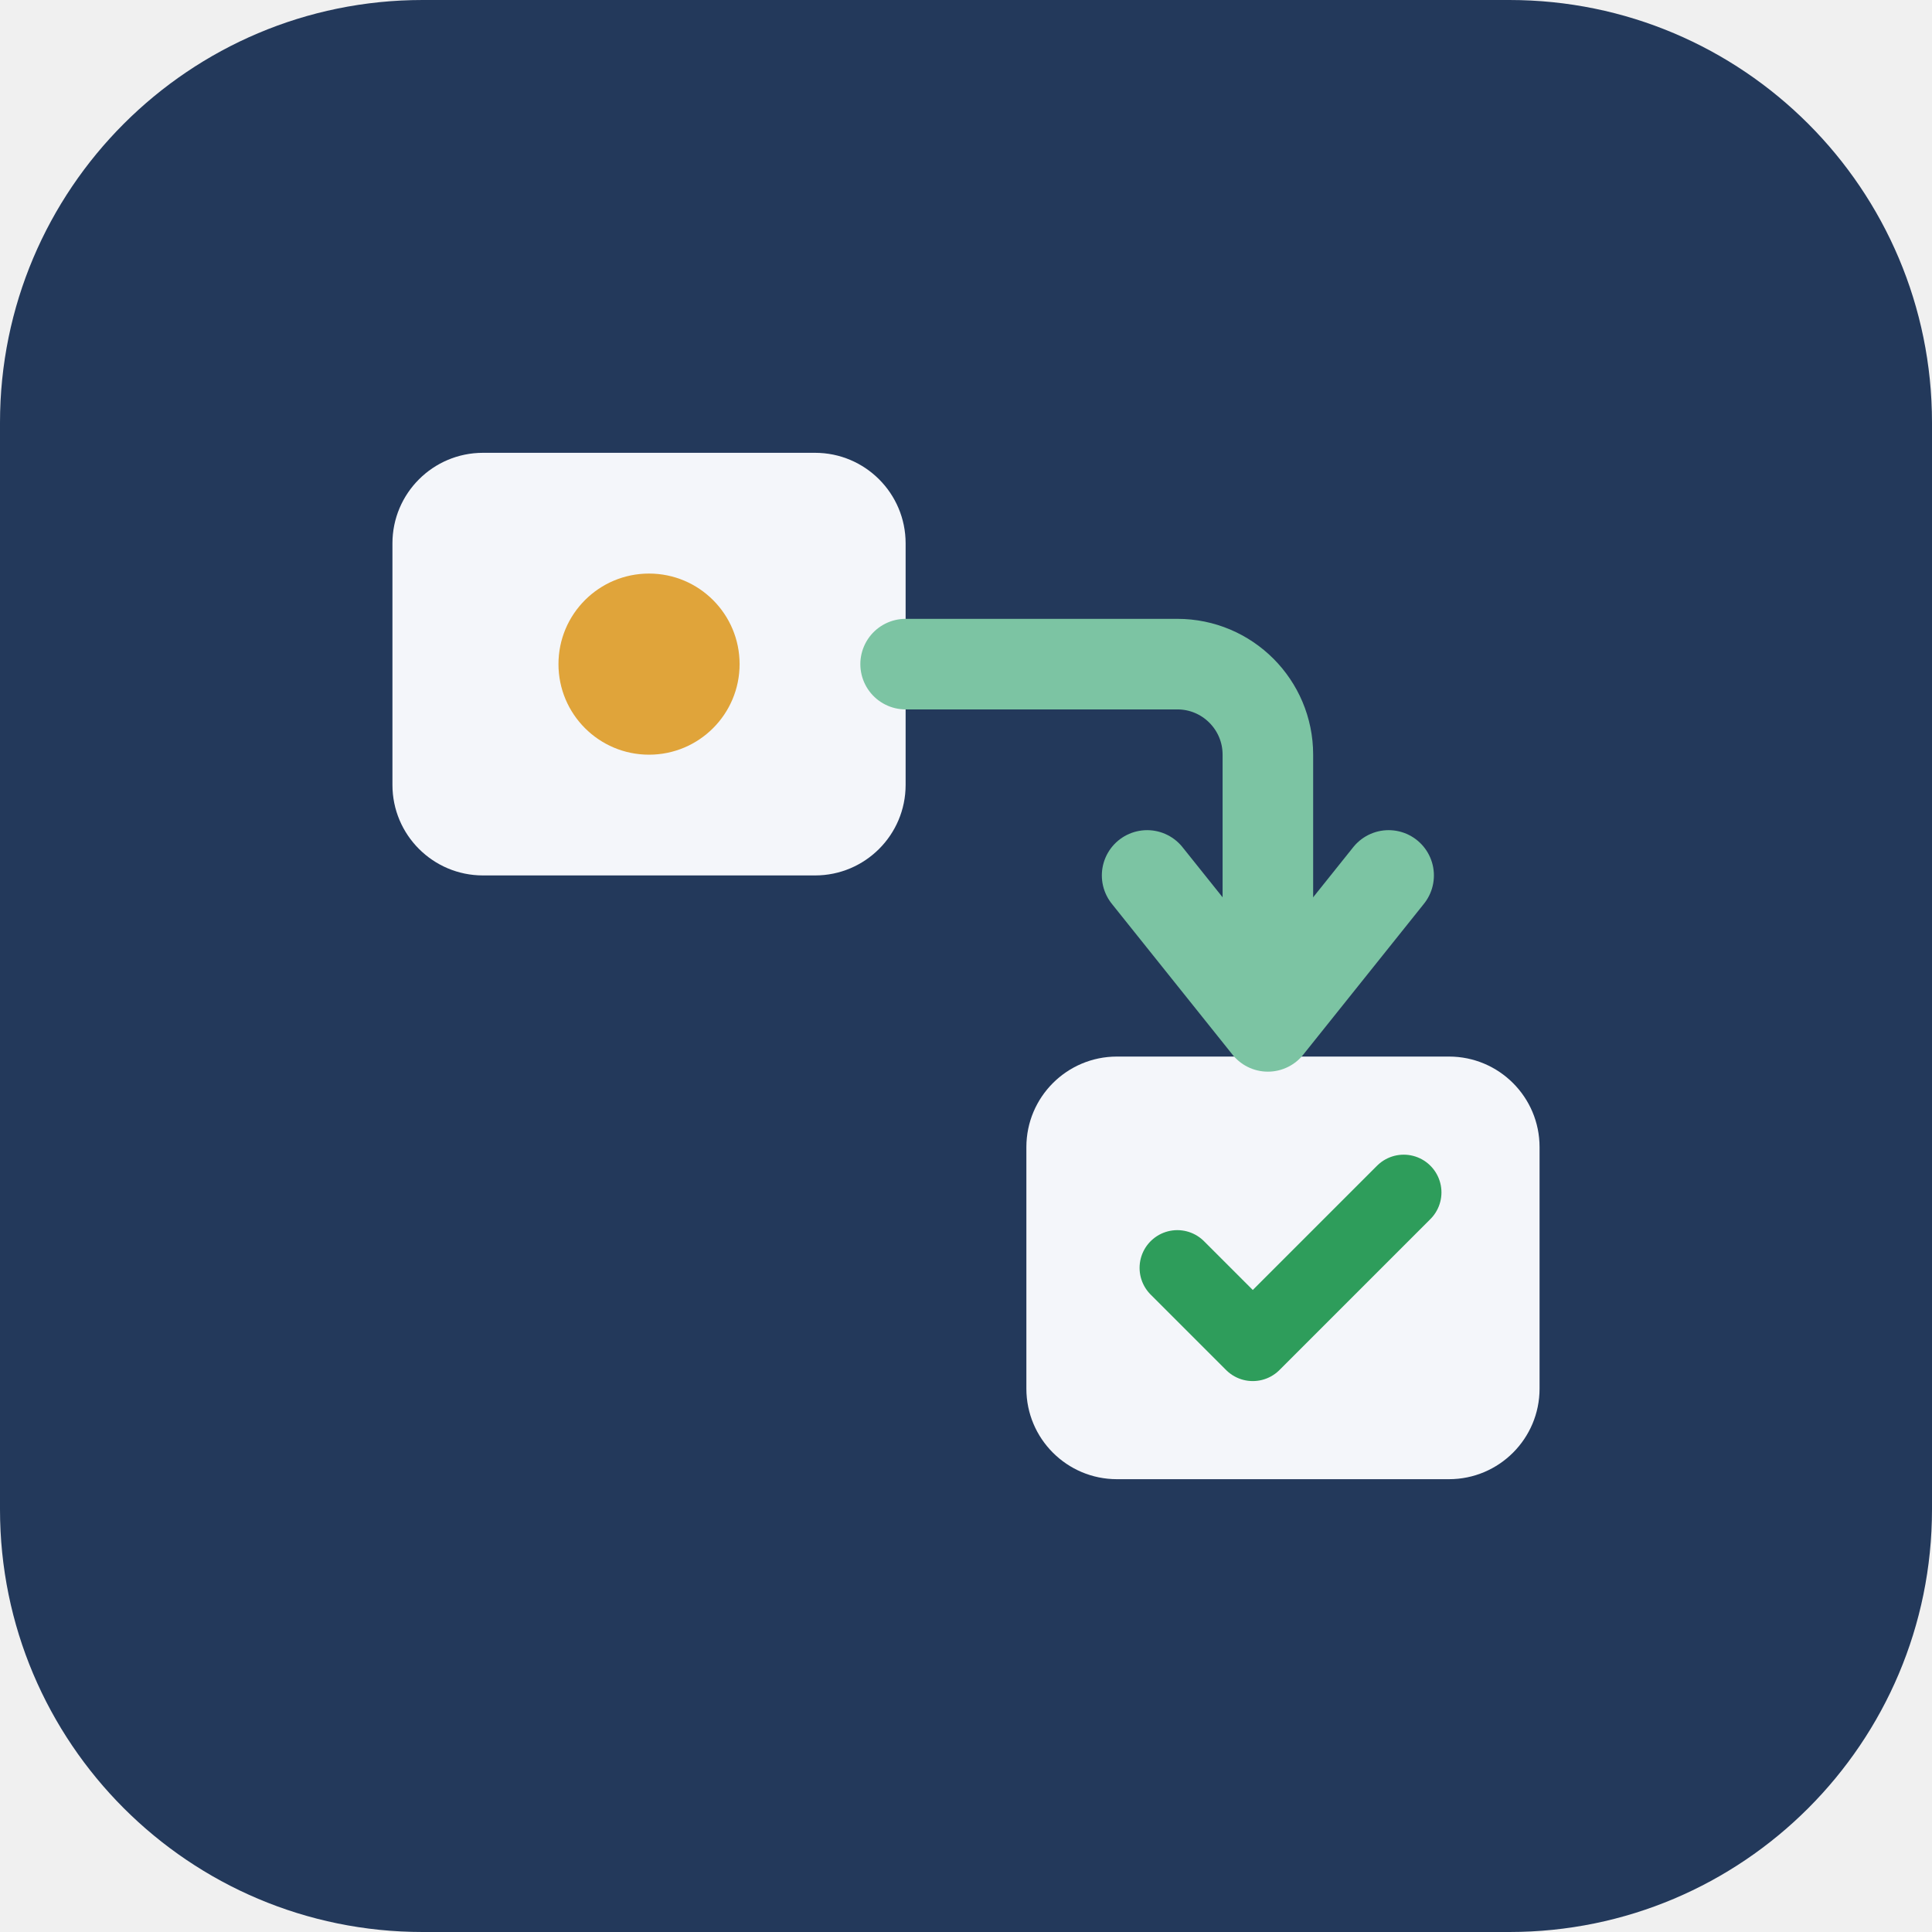
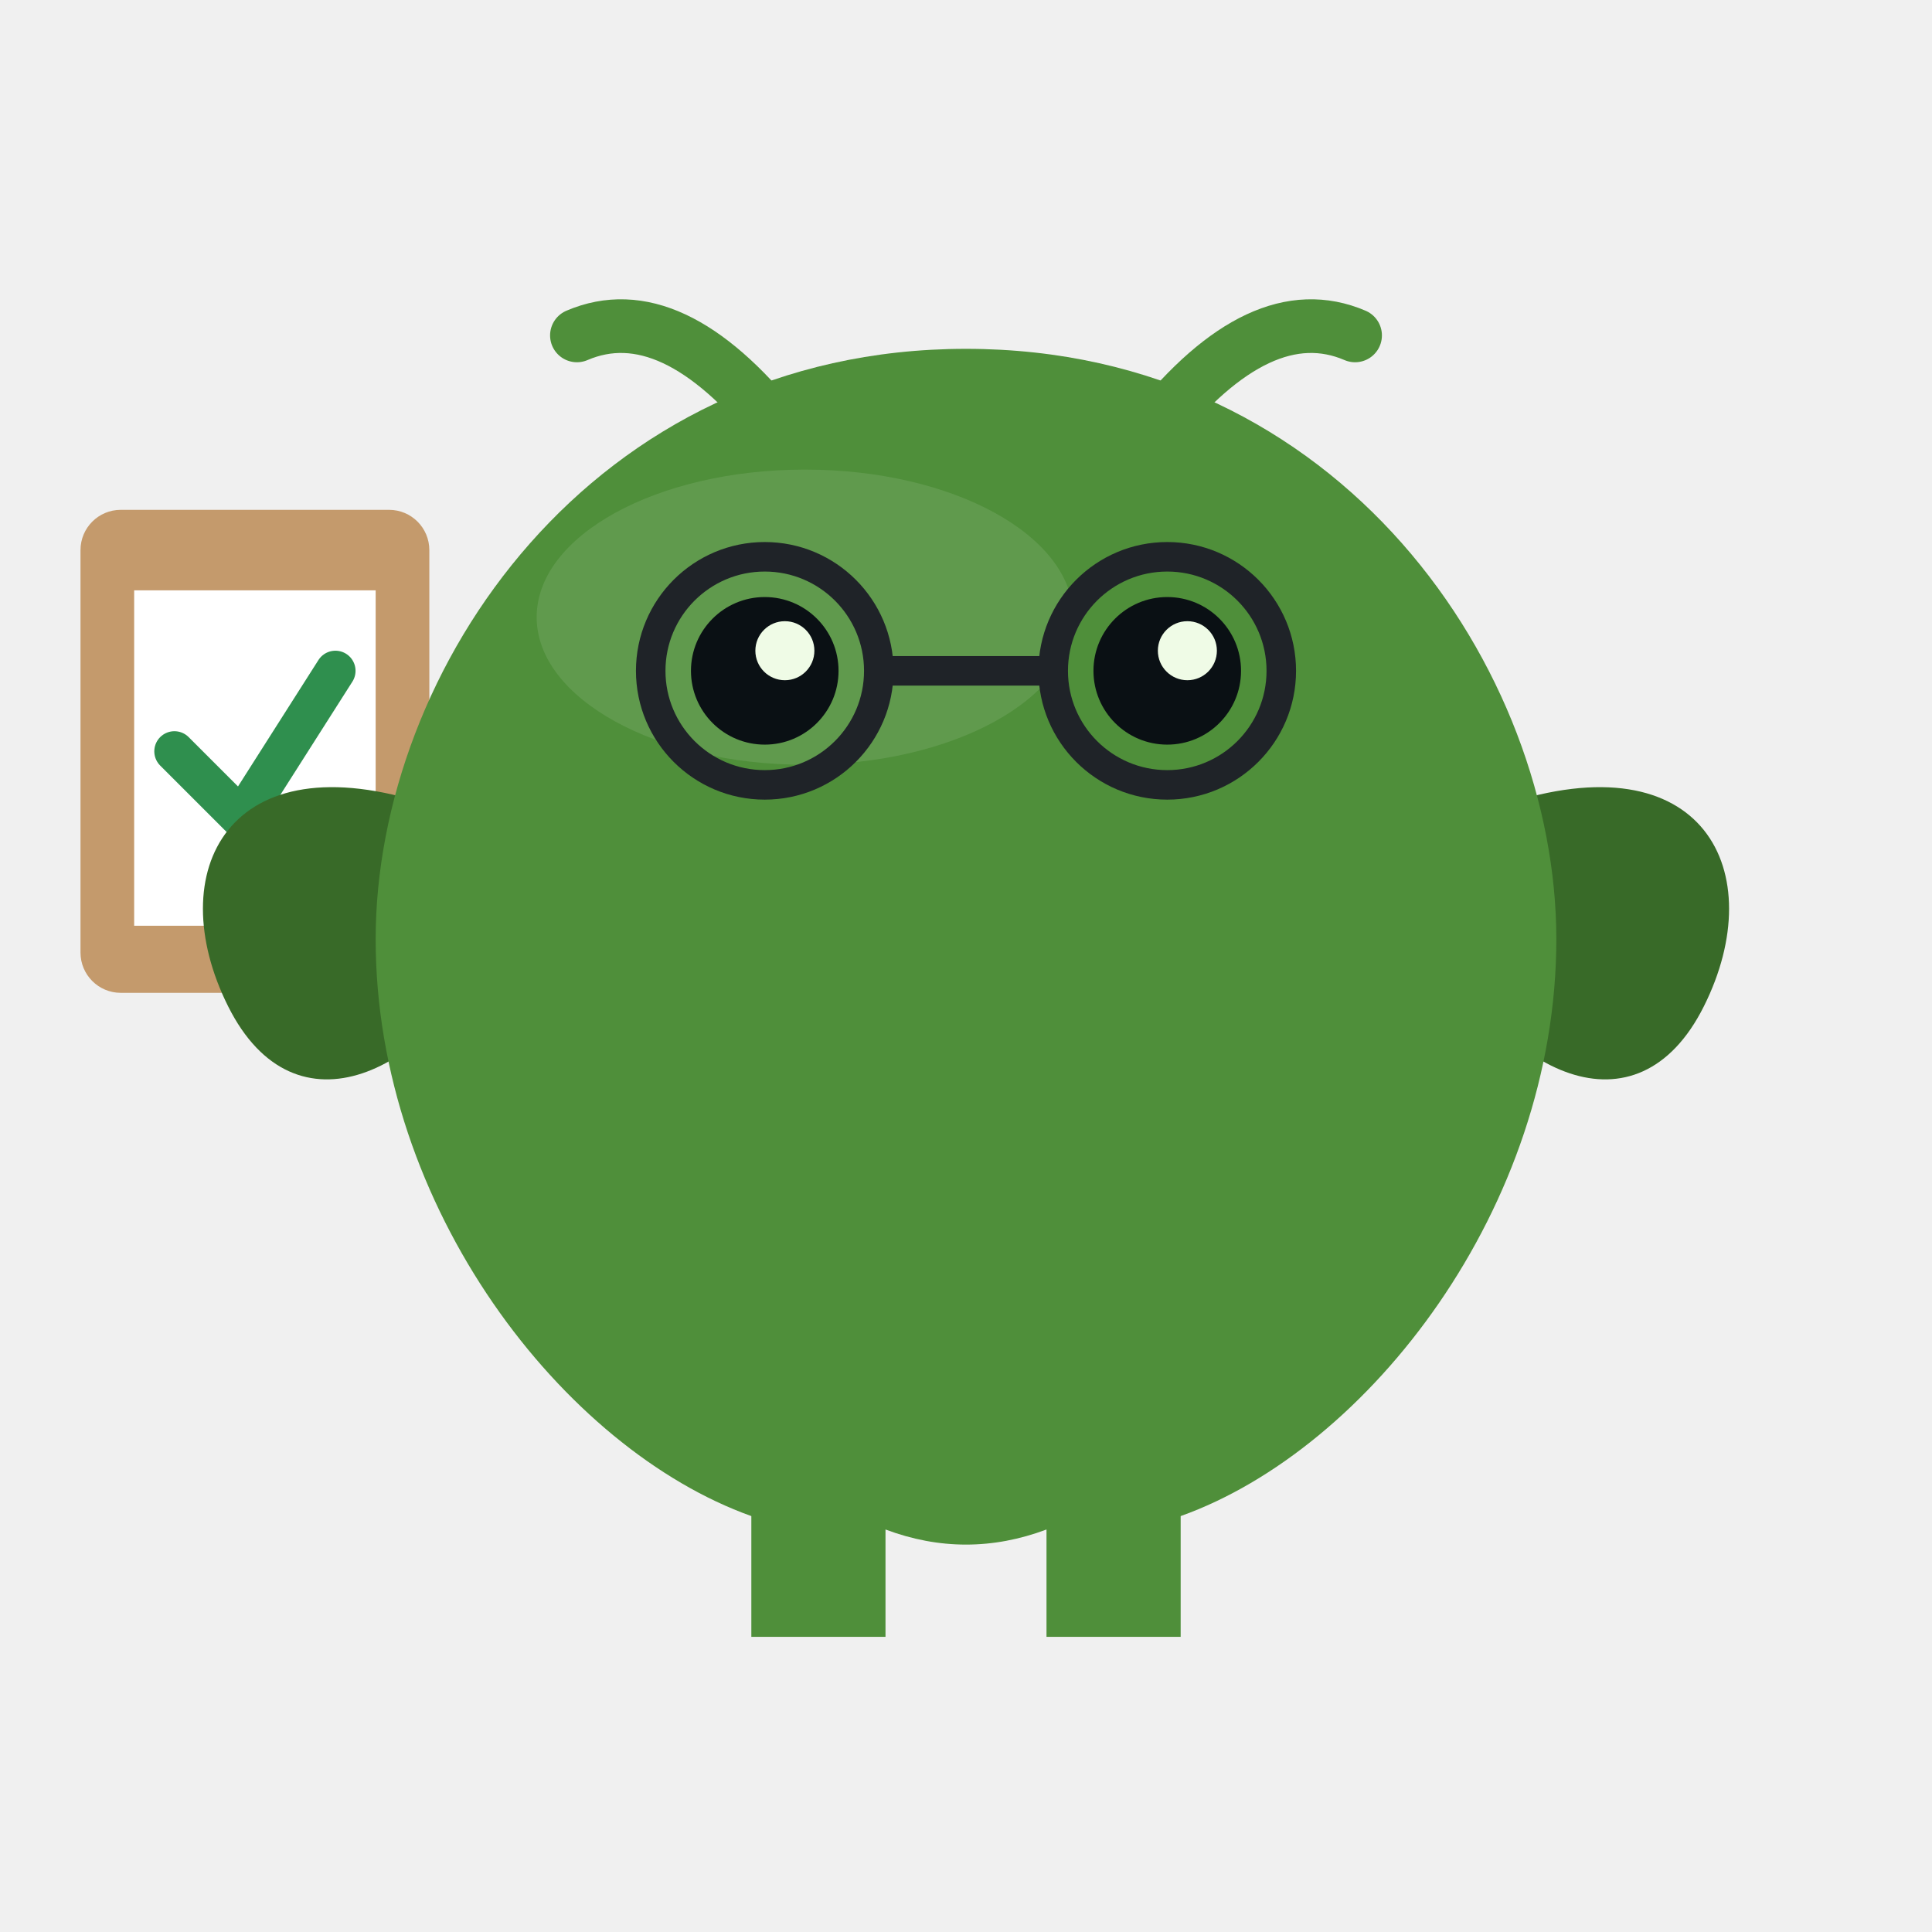
- <svg xmlns="http://www.w3.org/2000/svg" viewBox="0 0 128 128" role="img" aria-label="Dependency Update Reviewer">
-   <rect width="128" height="128" rx="28" fill="#23395b" />
-   <rect x="26" y="30" width="34" height="28" rx="6" fill="#f4f6fa" />
-   <rect x="68" y="70" width="34" height="28" rx="6" fill="#f4f6fa" />
-   <path d="M60 44 H78 a6 6 0 0 1 6 6 V64" stroke="#7cc4a3" stroke-width="6" fill="none" stroke-linecap="round" />
-   <path d="M76 58 L84 68 L92 58" stroke="#7cc4a3" stroke-width="6" fill="none" stroke-linecap="round" stroke-linejoin="round" />
-   <circle cx="43" cy="44" r="6" fill="#e0a43a" />
-   <path d="M78 84 l5 5 l10 -10" stroke="#2e9d5b" stroke-width="5" fill="none" stroke-linecap="round" stroke-linejoin="round" />
+ <svg xmlns="http://www.w3.org/2000/svg" width="256" height="256" viewBox="-12 -18 144 144" role="img">
+   <defs>
+     <clipPath id="blobster-body-clip">
+       <path d="M60 8 C32 8 16 32 16 52 C16 72 30 90 44 95 L44 104 L54 104 L54 96 C58 97.5 62 97.5 66 96 L66 104 L76 104 L76 95 C90 90 104 72 104 52 C104 32 88 8 60 8 Z" />
+     </clipPath>
+   </defs>
+   <g stroke="#4f8f3a" stroke-width="4" stroke-linecap="round" fill="none">
+     <path d="M46 14 Q38 4 31 7" />
+     <path d="M74 14 Q82 4 89 7" />
+   </g>
+   <g>
+     <rect x="-6" y="20" width="26" height="36" rx="3" fill="#c49a6c" />
+     <rect x="-2" y="26" width="18" height="25" fill="#ffffff" />
+     <path d="M1 38 L6 43 L13 32" fill="none" stroke="#2f8f4e" stroke-width="3" stroke-linecap="round" stroke-linejoin="round" />
+     <path d="M20 42 C5 37 0 47 5 57 C10 67 20 62 25 52 C28 45 25 42 20 42 Z" fill="#386a28" />
+   </g>
+   <g>
+     <path d="M100 42 C115 37 120 47 115 57 C110 67 100 62 95 52 C92 45 95 42 100 42 Z" fill="#386a28" />
+   </g>
+   <path d="M60 8 C32 8 16 32 16 52 C16 72 30 90 44 95 L44 104 L54 104 L54 96 C58 97.5 62 97.5 66 96 L66 104 L76 104 L76 95 C90 90 104 72 104 52 C104 32 88 8 60 8 Z" fill="#4f8f3a" />
+   <g clip-path="url(#blobster-body-clip)" />
+   <ellipse cx="48" cy="28" rx="20" ry="11" fill="#ffffff" opacity="0.1" />
+   <g>
+     <circle cx="45" cy="32" r="8.5" fill="none" stroke="#1f2328" stroke-width="2.2" />
+     <circle cx="75" cy="32" r="8.5" fill="none" stroke="#1f2328" stroke-width="2.2" />
+     <path d="M53.5 32 L66.5 32" fill="none" stroke="#1f2328" stroke-width="2.2" />
+   </g>
+   <g>
+     <circle cx="45" cy="32" r="5.5" fill="#0a1014" />
+     <circle cx="75" cy="32" r="5.5" fill="#0a1014" />
+     <circle cx="46.5" cy="30.5" r="2.2" fill="#effbe6" />
+     <circle cx="76.5" cy="30.5" r="2.2" fill="#effbe6" />
+   </g>
</svg>
